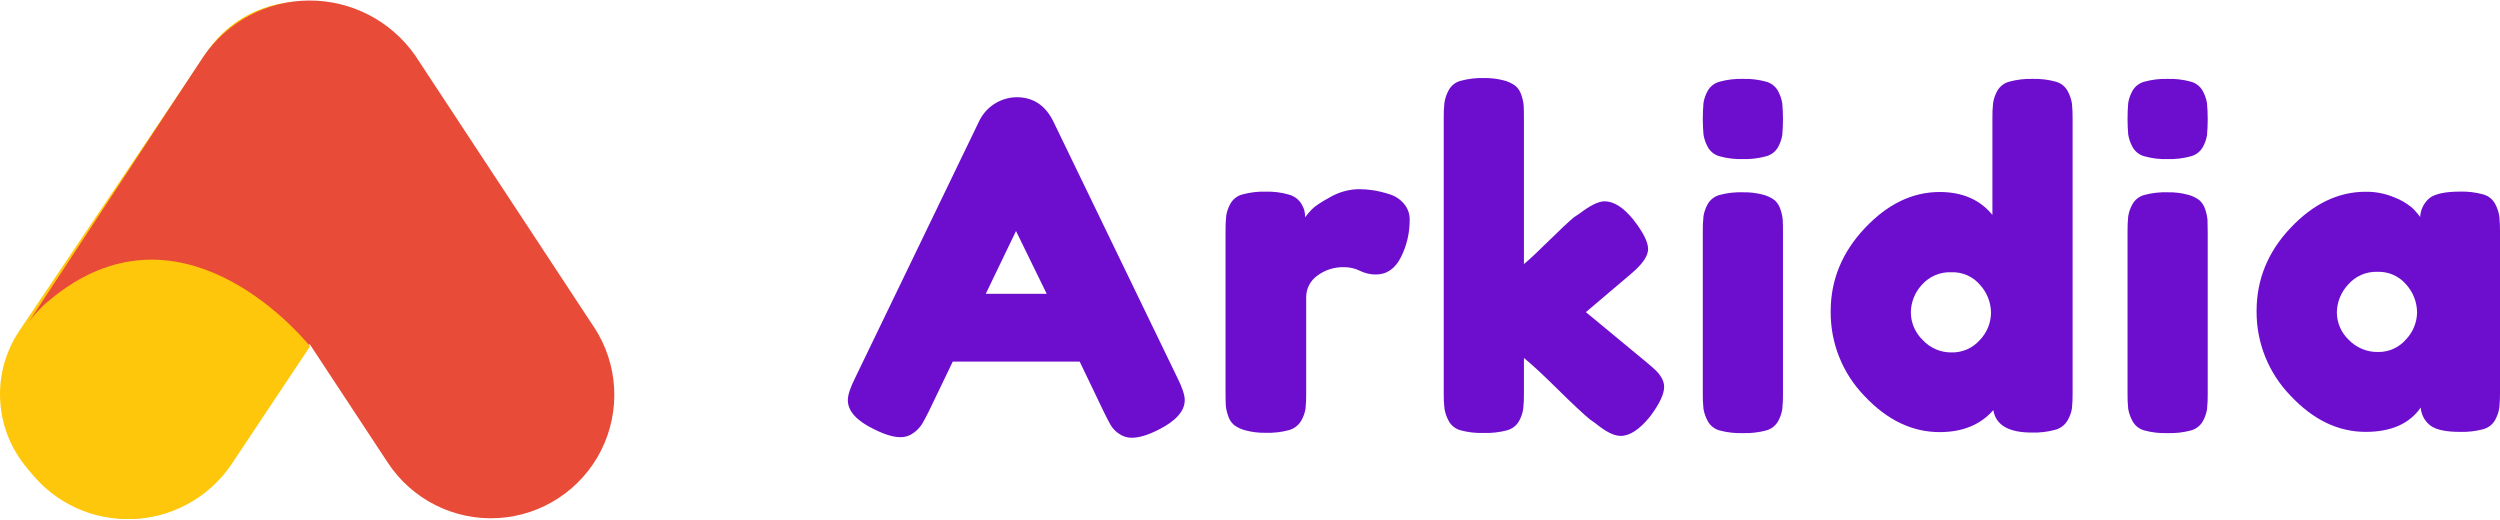
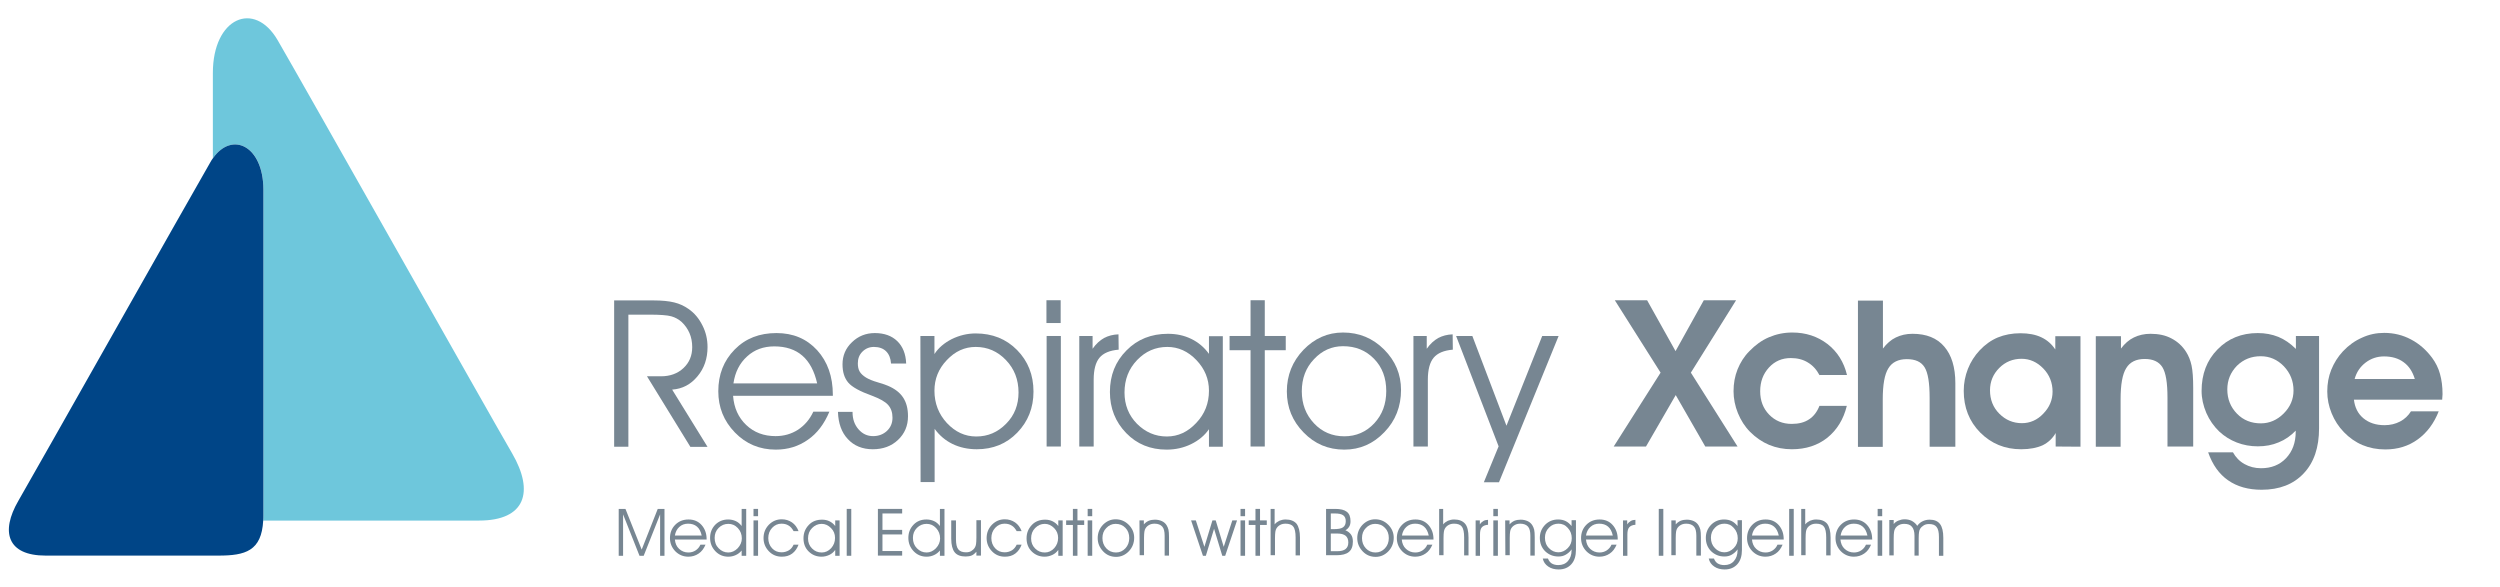
- <svg xmlns="http://www.w3.org/2000/svg" id="Layer_1" data-name="Layer 1" viewBox="0 0 953.52 197.99">
-   <defs>
-     <style>.cls-1{fill:#ffc70b;}.cls-2{fill:#6d0ece;}.cls-3{fill:#e84b38;}</style>
-   </defs>
-   <path class="cls-1" d="M525.38,529.2s-47.71-60.59-99.22-17.76l-.6.51c-.4.34-.81.67-1.21,1-.22.19-.38.39-.58.59a47,47,0,0,0,32.3,81.51,47.39,47.39,0,0,0,39.32-20.82h0Z" transform="translate(-407.13 -397.09)" />
-   <path class="cls-2" d="M808.8,443.25,856,540.78q3,5.94,3,8.91,0,6.3-10.14,11.36-5.94,3-10,3a8.31,8.31,0,0,1-5-1.57,10.37,10.37,0,0,1-3.15-3.32q-1-1.74-2.7-5.24L818.93,535H770.52l-9.08,18.88q-1.76,3.5-2.71,5.06a12.6,12.6,0,0,1-3.15,3.24,8,8,0,0,1-5,1.66c-2.68,0-6-1-10-3Q730.5,556,730.5,549.69q0-3,3-8.91l47.19-97.7a16.08,16.08,0,0,1,14.16-8.91Q804.26,434.17,808.8,443.25ZM794.64,485.2l-11.53,23.95h23.24Z" transform="translate(-407.13 -397.09)" />
-   <path class="cls-2" d="M944.79,481a31.23,31.23,0,0,1-3.32,14.15q-3.33,6.64-9.61,6.64a13.7,13.7,0,0,1-6-1.39A13.3,13.3,0,0,0,920,499a16.25,16.25,0,0,0-10.57,3.33,10,10,0,0,0-4.11,8v36.7a51.94,51.94,0,0,1-.26,6,13.38,13.38,0,0,1-1.66,4.55,7.83,7.83,0,0,1-4.72,3.58,30.51,30.51,0,0,1-8.91,1,27.36,27.36,0,0,1-7.43-.88,12.82,12.82,0,0,1-4.55-2.09,7.65,7.65,0,0,1-2.27-3.59,15.08,15.08,0,0,1-.87-4c-.06-1.1-.09-2.77-.09-5V485.37a51.75,51.75,0,0,1,.26-6,14,14,0,0,1,1.57-4.54,7.37,7.37,0,0,1,4.64-3.59,30.46,30.46,0,0,1,8.91-1.05,29,29,0,0,1,8.56,1.05A8.18,8.18,0,0,1,903,474.1a12,12,0,0,1,1.57,3.06,10.36,10.36,0,0,1,.35,2.8,28.39,28.39,0,0,1,2.53-3q1.66-1.75,7.08-4.72a22.66,22.66,0,0,1,11-3,36.48,36.48,0,0,1,5.42.43,42.75,42.75,0,0,1,6.11,1.49,11.67,11.67,0,0,1,5.51,3.59A9.13,9.13,0,0,1,944.79,481Z" transform="translate(-407.13 -397.09)" />
-   <path class="cls-2" d="M1012,516.14l23.24,19.22c1.52,1.28,2.65,2.27,3.41,3a12.43,12.43,0,0,1,2.19,2.79,6.7,6.7,0,0,1,1,3.49q0,4.2-5.41,11.37-5.94,7.34-11.19,7.34-3.66,0-9.26-4.55l-.7-.52-1.75-1.23q-4-3.3-12.4-11.61t-12.76-11.81v13.46a49.32,49.32,0,0,1-.27,6,13.86,13.86,0,0,1-1.57,4.55,7.43,7.43,0,0,1-4.63,3.58,30.46,30.46,0,0,1-8.91,1,29.76,29.76,0,0,1-8.74-1,7.28,7.28,0,0,1-4.63-3.68,14.88,14.88,0,0,1-1.57-4.63,49.09,49.09,0,0,1-.27-6V442.21a49.32,49.32,0,0,1,.27-6,14.88,14.88,0,0,1,1.57-4.63,7.27,7.27,0,0,1,4.63-3.67,30.46,30.46,0,0,1,8.91-1.05,27.5,27.5,0,0,1,7.43.87,12.75,12.75,0,0,1,4.54,2.1,7.6,7.6,0,0,1,2.28,3.58,15.92,15.92,0,0,1,.87,4q.09,1.67.09,5v55.41q3.14-2.62,9.52-8.91t9.52-8.92l2.11-1.4q6.11-4.72,9.61-4.72c3.5,0,7.1,2.28,10.83,6.82q5.77,7.35,5.77,11.36t-6.47,9.44Z" transform="translate(-407.13 -397.09)" />
-   <path class="cls-2" d="M1071.79,457.77a29.76,29.76,0,0,1-8.74-1.06,7.32,7.32,0,0,1-4.63-3.67,14.88,14.88,0,0,1-1.57-4.63,70.05,70.05,0,0,1,0-12.06,14.18,14.18,0,0,1,1.57-4.55,7.42,7.42,0,0,1,4.63-3.57,30.54,30.54,0,0,1,8.92-1.05,29.81,29.81,0,0,1,8.74,1.05,7.35,7.35,0,0,1,4.63,3.67,15.24,15.24,0,0,1,1.57,4.63,69.94,69.94,0,0,1,0,12.05,14.26,14.26,0,0,1-1.57,4.55,7.43,7.43,0,0,1-4.63,3.58A30.58,30.58,0,0,1,1071.79,457.77Zm-15.2,27.79a49.84,49.84,0,0,1,.26-6,14,14,0,0,1,1.57-4.54,7.45,7.45,0,0,1,4.63-3.59,30.93,30.93,0,0,1,8.92-1,27.55,27.55,0,0,1,7.43.87,12.84,12.84,0,0,1,4.54,2.1,7.69,7.69,0,0,1,2.27,3.58,16,16,0,0,1,.87,4q.09,1.66.09,5v61.17a51.94,51.94,0,0,1-.26,6,14.35,14.35,0,0,1-1.57,4.55,7.46,7.46,0,0,1-4.63,3.58,30.63,30.63,0,0,1-8.92,1,29.81,29.81,0,0,1-8.74-1,7.31,7.31,0,0,1-4.63-3.68,14.89,14.89,0,0,1-1.57-4.54,49.48,49.48,0,0,1-.26-6.12Z" transform="translate(-407.13 -397.09)" />
-   <path class="cls-2" d="M1233.79,457.77a29.64,29.64,0,0,1-8.73-1.06,7.32,7.32,0,0,1-4.63-3.67,14.93,14.93,0,0,1-1.58-4.63,70.05,70.05,0,0,1,0-12.06,14.23,14.23,0,0,1,1.58-4.55,7.42,7.42,0,0,1,4.63-3.57,30.49,30.49,0,0,1,8.92-1.05,29.78,29.78,0,0,1,8.73,1.05,7.32,7.32,0,0,1,4.63,3.67,14.71,14.71,0,0,1,1.57,4.63,69.94,69.94,0,0,1,0,12.05,13.79,13.79,0,0,1-1.57,4.55,7.4,7.4,0,0,1-4.63,3.58A30.54,30.54,0,0,1,1233.79,457.77Zm-15.2,27.79a52,52,0,0,1,.26-6,14,14,0,0,1,1.58-4.54,7.45,7.45,0,0,1,4.63-3.59,30.88,30.88,0,0,1,8.92-1,27.42,27.42,0,0,1,7.42.87,12.67,12.67,0,0,1,4.54,2.1,7.71,7.71,0,0,1,2.28,3.58,16,16,0,0,1,.87,4c.05,1.11.08,2.77.08,5v61.17a49.76,49.76,0,0,1-.26,6,13.86,13.86,0,0,1-1.57,4.55,7.43,7.43,0,0,1-4.63,3.58,30.58,30.58,0,0,1-8.92,1,29.69,29.69,0,0,1-8.73-1,7.31,7.31,0,0,1-4.63-3.68,15,15,0,0,1-1.58-4.54,51.59,51.59,0,0,1-.26-6.12Z" transform="translate(-407.13 -397.09)" />
-   <path class="cls-2" d="M1182.43,427.18a29.71,29.71,0,0,1,8.74,1.05,7.3,7.3,0,0,1,4.63,3.67,15,15,0,0,1,1.58,4.63,51.94,51.94,0,0,1,.26,6V546.89a51.7,51.7,0,0,1-.26,6,13.38,13.38,0,0,1-1.66,4.55,7.76,7.76,0,0,1-4.72,3.58,30.49,30.49,0,0,1-8.92,1.05q-13.27,0-14.68-8.56-7.34,8.38-20.44,8.39-15.74,0-28.66-13.72a45.67,45.67,0,0,1-12.93-32.42q0-17.83,13-31.64t28.58-13.8q12.93,0,20.1,8.73v-36.7a49.88,49.88,0,0,1,.26-6,14.18,14.18,0,0,1,1.57-4.55,7.45,7.45,0,0,1,4.63-3.57A30.51,30.51,0,0,1,1182.43,427.18Zm-41.94,99.61a14.68,14.68,0,0,0,11,4.72,13.92,13.92,0,0,0,10.75-4.72,15.23,15.23,0,0,0,4.28-10.48,16,16,0,0,0-4.11-10.48,13.69,13.69,0,0,0-11.09-4.9,14.14,14.14,0,0,0-11.19,4.81,15.7,15.7,0,0,0-4.19,10.57A14.75,14.75,0,0,0,1140.49,526.79Z" transform="translate(-407.13 -397.09)" />
-   <path class="cls-2" d="M1345.44,470.17a29.76,29.76,0,0,1,8.74,1.05,7.31,7.31,0,0,1,4.64,3.67,15.15,15.15,0,0,1,1.57,4.63,52,52,0,0,1,.26,6v61.16a51.94,51.94,0,0,1-.26,6,14.22,14.22,0,0,1-1.57,4.54,7.4,7.4,0,0,1-4.64,3.59,30.46,30.46,0,0,1-8.91,1c-5.25,0-8.94-.79-11.1-2.36a9.47,9.47,0,0,1-3.76-6.91q-6.47,9.27-21,9.27-15.72,0-28.66-13.81a45.76,45.76,0,0,1-12.94-32.33q0-18,13-31.72t28.58-13.72a27.25,27.25,0,0,1,10.84,2.09,24,24,0,0,1,6.81,3.94,24.78,24.78,0,0,1,3.15,3.58,10.07,10.07,0,0,1,3.75-7.34Q1337.23,470.18,1345.44,470.17Zm-31.28,61.17a13.69,13.69,0,0,0,10.57-4.72,15.23,15.23,0,0,0,4.29-10.48,16.1,16.1,0,0,0-4.11-10.49,13.75,13.75,0,0,0-11.1-4.89,14.08,14.08,0,0,0-11.1,4.89,15.88,15.88,0,0,0-4.29,10.66,14.51,14.51,0,0,0,4.55,10.4A15.07,15.07,0,0,0,1314.16,531.34Z" transform="translate(-407.13 -397.09)" />
-   <text x="-407.13" y="-397.09" />
-   <rect class="cls-1" x="442.21" y="388.84" width="94.16" height="215.03" rx="43.5" ry="43.5" transform="translate(-46.84 -585.66) rotate(33.92)" />
-   <path class="cls-3" d="M633.61,521.75,565.5,418.27a49.09,49.09,0,0,0-80.75.37L418.2,519.75a48.15,48.15,0,0,1,5.57-6.19c.2-.2.36-.4.58-.59.4-.35.81-.68,1.21-1l.6-.51C475,470.83,520.41,523.19,525,528.73l.26-.39L555,573.5a47.07,47.07,0,1,0,78.64-51.75Z" transform="translate(-407.13 -397.09)" />
+ <svg xmlns="http://www.w3.org/2000/svg" xmlns:xlink="http://www.w3.org/1999/xlink" version="1.1" id="Layer_1" x="0px" y="0px" viewBox="0 0 1370.6 321.3" style="enable-background:new 0 0 1370.6 321.3;" xml:space="preserve">
+   <style type="text/css">
+ 	.st0{clip-path:url(#SVGID_2_);fill:#6EC7DC;}
+ 	.st1{clip-path:url(#SVGID_4_);fill:#004587;}
+ 	.st2{fill:#778692;}
+ </style>
+   <g>
+     <g>
+       <defs>
+         <rect id="SVGID_1_" width="1378.7" height="319" />
+       </defs>
+       <clipPath id="SVGID_2_">
+         <use xlink:href="#SVGID_1_" style="overflow:visible;" />
+       </clipPath>
+       <path class="st0" d="M280.8,248.6C269.3,228.9,165.7,45.2,152.2,22c-12.8-22-35.5-12.3-35.5,18v46.8c10.6-15.1,27.7-6.8,27.7,17    v178.4c0,1.1,0,2.2-0.1,3.2c0.9,0,1.7,0,2.6,0h115.7C288.1,285.4,293,269.6,280.8,248.6" />
+     </g>
+     <g>
+       <defs>
+         <rect id="SVGID_3_" width="1378.7" height="319" />
+       </defs>
+       <clipPath id="SVGID_4_">
+         <use xlink:href="#SVGID_3_" style="overflow:visible;" />
+       </clipPath>
+       <path class="st1" d="M116.7,86.8c-0.5,0.7-1,1.4-1.4,2.2c-11,19-95.8,169.3-105.2,185.5c-10,17.2-6,30.1,14.9,30.1h94.7    c14.8,0,23.7-2.5,24.6-19.2c0.1-1,0.1-2.1,0.1-3.2V103.8C144.3,80,127.3,71.7,116.7,86.8" />
+     </g>
+   </g>
+   <g>
+     <path class="st2" d="M344.5,172.5v72.4h-7.8v-80.2h21.5c4.7,0,8.6,0.4,11.4,1.1c2.9,0.7,5.5,1.9,7.9,3.6c3.2,2.2,5.7,5.2,7.6,9   c1.9,3.7,2.8,7.7,2.8,11.9c0,6.2-1.8,11.6-5.5,16c-3.7,4.5-8.3,6.9-13.9,7.3l19.4,31.4h-9.4l-23.8-38.7h7.6c5.1,0,9.2-1.5,12.4-4.5   c3.2-3,4.8-6.8,4.8-11.5c0-2.8-0.5-5.4-1.5-7.7s-2.4-4.3-4.3-6.1c-1.6-1.4-3.5-2.5-5.7-3.1s-6.2-0.9-11.9-0.9H344.5z" />
+     <path class="st2" d="M456.6,217h-54.7c0.5,6.6,2.9,11.9,7.2,16c4.3,4.1,9.7,6.1,16.1,6.1c4.6,0,8.7-1.2,12.3-3.5   c3.6-2.4,6.4-5.6,8.4-9.9h8.8c-2.8,6.7-6.7,11.9-11.8,15.4c-5.1,3.6-10.9,5.4-17.6,5.4c-8.8,0-16.3-3.1-22.4-9.4   c-6.1-6.3-9.1-13.8-9.1-22.6c0-9.2,3-16.8,9-22.9s13.6-9,22.9-9c9.1,0,16.5,3.1,22.3,9.4c5.7,6.3,8.6,14.4,8.6,24.5L456.6,217   L456.6,217z M448,210.2c-1.5-6.7-4.2-11.8-8.1-15.2s-9.1-5.1-15.4-5.1c-5.9,0-10.9,1.8-14.9,5.5c-4.1,3.7-6.6,8.6-7.5,14.8H448z" />
+     <path class="st2" d="M459.4,225.8h8v0.2c0,3.8,1.1,6.9,3.3,9.4c2.2,2.5,4.8,3.7,8,3.7c3,0,5.6-1,7.6-2.9s3-4.3,3-7.2   s-0.8-5.2-2.4-7s-4.5-3.4-8.7-5c-6.7-2.4-11.1-4.8-13.2-7.3s-3.1-5.8-3.1-10c0-4.7,1.7-8.8,5.2-12.1c3.4-3.3,7.6-5,12.5-5   c5.2,0,9.3,1.5,12.3,4.4s4.7,7,4.9,12.3h-8.3c-0.2-2.9-1.1-5.1-2.7-6.7c-1.6-1.6-3.9-2.4-6.7-2.4c-2.5,0-4.6,0.9-6.3,2.6   c-1.7,1.7-2.5,3.8-2.5,6.4c0,1.8,0.3,3.3,1,4.5s1.9,2.3,3.5,3.3c1.5,0.9,3.6,1.8,6.4,2.6s4.7,1.5,5.6,1.9c3.8,1.6,6.6,3.8,8.3,6.4   c1.8,2.7,2.7,6.1,2.7,10.3c0,5.2-1.8,9.5-5.5,13c-3.6,3.4-8.2,5.1-13.8,5.1c-5.7,0-10.3-1.9-13.7-5.6   C461.4,237.1,459.6,232.1,459.4,225.8z" />
+     <path class="st2" d="M504.6,184.2h7.7v9.9c2.2-3.4,5.4-6.1,9.5-8.2c4.1-2,8.5-3.1,13.1-3.1c9.1,0,16.7,3,22.7,9.1s9,13.7,9,22.8   c0,8.9-3,16.4-8.9,22.5s-13.3,9.1-22.2,9.1c-4.9,0-9.4-1-13.3-2.9c-3.9-1.9-7.2-4.7-9.8-8.3v4.2v9v16h-7.7L504.6,184.2L504.6,184.2   z M512.3,214.2c0,6.9,2.3,12.8,6.8,17.7c4.6,4.9,9.9,7.4,16.1,7.4c6.4,0,11.8-2.3,16.4-7c4.6-4.6,6.8-10.4,6.8-17.1   c0-7.1-2.3-13-6.9-17.8c-4.6-4.8-10.1-7.2-16.6-7.2c-6,0-11.3,2.4-15.8,7.2C514.5,202.2,512.3,207.8,512.3,214.2z" />
+     <path class="st2" d="M581.5,177.1h-7.8v-12.5h7.8V177.1z M573.8,244.8v-60.6h7.8v60.6L573.8,244.8L573.8,244.8z" />
+     <path class="st2" d="M599.6,244.8h-7.9v-60.6h7.3v7c1.9-2.7,4-4.6,6.3-5.9c2.3-1.2,4.9-1.9,7.9-2l0.1,8.4   c-4.9,0.4-8.4,1.9-10.5,4.4s-3.2,6.5-3.2,12.1L599.6,244.8L599.6,244.8z" />
+     <path class="st2" d="M662.8,235.3c-2.4,3.5-5.7,6.2-9.8,8.2s-8.6,3-13.4,3c-8.9,0-16.3-3-22.2-9.1s-8.9-13.6-8.9-22.5   c0-9.1,3-16.7,9.1-22.8c6-6.1,13.6-9.1,22.7-9.1c4.7,0,8.9,0.9,12.8,2.8c3.9,1.9,7.1,4.6,9.7,8.2v-9.7h7.6v60.6h-7.6L662.8,235.3   L662.8,235.3z M662.8,214.2c0-6.4-2.3-12-6.9-16.8c-4.6-4.8-9.9-7.2-15.9-7.2c-6.5,0-12,2.4-16.6,7.2s-6.9,10.7-6.9,17.8   c0,6.8,2.3,12.5,6.8,17.1c4.6,4.6,10,7,16.4,7c6.2,0,11.5-2.5,16.1-7.4C660.5,227,662.8,221.1,662.8,214.2z" />
+     <path class="st2" d="M685.6,244.8V192h-11.5v-7.8h11.5v-19.6h7.8v19.6h11.5v7.8h-11.5v52.8H685.6z" />
+     <path class="st2" d="M705.5,214.6c0-8.9,3.1-16.5,9.1-22.8c6.1-6.3,13.3-9.5,21.7-9.5c8.8,0,16.3,3.1,22.5,9.3s9.3,13.6,9.3,22.2   c0,9-3,16.8-9.1,23.1c-6.1,6.4-13.4,9.6-22,9.6c-8.8,0-16.2-3.1-22.3-9.4C708.6,230.9,705.5,223.4,705.5,214.6z M713.7,214.5   c0,7,2.2,12.8,6.7,17.6c4.4,4.7,10,7.1,16.6,7.1c6.5,0,12-2.4,16.4-7.1c4.4-4.7,6.6-10.6,6.6-17.7c0-7.2-2.2-13.1-6.7-17.7   c-4.5-4.6-10.1-6.9-17-6.9c-6.2,0-11.5,2.4-15.9,7.1C715.9,201.6,713.7,207.5,713.7,214.5z" />
+     <path class="st2" d="M782.8,244.8h-7.9v-60.6h7.3v7c1.9-2.7,4-4.6,6.3-5.9c2.3-1.2,4.9-1.9,7.9-2l0.1,8.4   c-4.9,0.4-8.4,1.9-10.5,4.4s-3.2,6.5-3.2,12.1L782.8,244.8L782.8,244.8z" />
+     <path class="st2" d="M798.3,184.2h8.9l18.7,49.2l19.6-49.2h9l-32.7,80.2h-8.3l8.1-19.7L798.3,184.2z" />
+   </g>
+   <g>
+     <path class="st2" d="M918.7,216.6l-16.3,28.2h-17.7l25.7-40.5l-25.1-39.7H903l15.6,27.9l15.5-27.9h17.7L927,204.3l25.6,40.5h-17.7   L918.7,216.6z" />
+     <path class="st2" d="M997.6,205.8c-1.7-3.2-3.8-5.5-6.5-7.1c-2.6-1.6-5.7-2.4-9.3-2.4c-4.8,0-8.8,1.7-12,5.2s-4.8,7.8-4.8,13   c0,5.1,1.6,9.4,4.9,12.8c3.3,3.4,7.4,5.1,12.4,5.1c3.8,0,7-0.8,9.5-2.5c2.5-1.6,4.4-4.1,5.7-7.4h15c-1.8,7.4-5.4,13.2-10.7,17.5   c-5.3,4.2-11.8,6.3-19.4,6.3c-4.5,0-8.6-0.8-12.5-2.4c-3.8-1.6-7.3-4-10.4-7.1c-2.9-2.9-5.1-6.4-6.7-10.3c-1.6-3.9-2.4-8-2.4-12   c0-4.3,0.7-8.2,2.2-12c1.5-3.7,3.6-7.1,6.5-10c3.2-3.3,6.7-5.9,10.7-7.6c4-1.7,8.2-2.6,12.8-2.6c7.4,0,13.8,2.1,19.3,6.3   c5.4,4.2,9,9.9,10.7,17h-15V205.8z" />
+     <path class="st2" d="M1032.3,164.6v26.5c2.1-2.8,4.4-4.8,7.1-6.1s5.7-2,9.1-2c7.6,0,13.4,2.3,17.4,7c4,4.6,6.1,11.3,6.1,20.1v34.8   h-14.1v-26.7c0-8.3-0.9-13.9-2.8-16.9s-5.1-4.4-9.7-4.4c-4.7,0-8.1,1.7-10.1,5c-2.1,3.3-3.1,9-3.1,17.1v26h-13.6v-80.2h13.7V164.6z   " />
+     <path class="st2" d="M1127,244.8v-7.4c-1.7,3-4.1,5.2-7.1,6.7c-3.1,1.4-7,2.2-11.8,2.2c-9,0-16.4-3.1-22.5-9.2   c-6-6.1-9-13.7-9-22.8c0-4.3,0.8-8.3,2.3-12.1s3.7-7.2,6.4-10.1c3-3.2,6.4-5.6,10-7.1c3.7-1.5,7.8-2.3,12.4-2.3   c4.4,0,8.2,0.7,11.4,2.2c3.2,1.5,5.7,3.7,7.7,6.7v-7.3h13.8v60.6L1127,244.8L1127,244.8z M1091,214c0,5.1,1.7,9.4,5.1,12.8   c3.4,3.4,7.5,5.2,12.4,5.2c4.4,0,8.4-1.7,11.7-5.2c3.4-3.5,5.1-7.5,5.1-12.1c0-4.9-1.7-9.2-5.1-12.7s-7.4-5.3-11.9-5.3   c-4.8,0-8.9,1.7-12.2,5C1092.7,205.1,1091,209.2,1091,214z" />
+     <path class="st2" d="M1162.8,184.2v6.9c2.1-2.8,4.4-4.8,7.1-6.1s5.7-2,9.1-2c4.4,0,8.2,0.8,11.4,2.5c3.3,1.7,6,4.1,8.1,7.4   c1.4,2.2,2.4,4.7,3,7.5s0.9,6.9,0.9,12.3v32.1h-14.1V218c0-8.1-0.9-13.7-2.8-16.7s-5.1-4.5-9.7-4.5c-4.7,0-8.1,1.7-10.1,5   c-2.1,3.3-3.1,9-3.1,17.1v26H1149v-60.6h13.8V184.2z" />
+     <path class="st2" d="M1258.8,184.2h12.6v50.6c0,10.5-2.8,18.8-8.4,24.7c-5.6,6-13.3,9-23.1,9c-7.3,0-13.4-1.7-18.4-5.2   c-4.9-3.4-8.5-8.5-10.9-15.3h13.6c1.5,2.7,3.6,4.9,6.3,6.4c2.7,1.5,5.7,2.3,9.1,2.3c5.6,0,10.2-1.8,13.7-5.5s5.3-8.5,5.3-14.5v-0.6   c-2.7,2.8-5.8,5-9.3,6.4c-3.5,1.5-7.3,2.2-11.5,2.2c-4,0-7.9-0.7-11.5-2.1c-3.6-1.4-6.8-3.4-9.6-6c-3-2.9-5.4-6.3-7.1-10.2   c-1.7-4-2.6-8-2.6-12.1c0-9.2,2.9-16.8,8.7-22.7c5.8-6,13.2-9,22.1-9c4.1,0,7.8,0.7,11.3,2.1c3.4,1.4,6.6,3.6,9.6,6.6v-7.1H1258.8z    M1221.1,213.5c0,5.3,1.8,9.7,5.3,13.3s7.9,5.3,13.1,5.3c4.7,0,8.9-1.8,12.5-5.4c3.6-3.6,5.4-7.8,5.4-12.6c0-5.2-1.8-9.6-5.3-13.3   c-3.6-3.7-7.8-5.5-12.7-5.5c-5.1,0-9.4,1.7-13,5.2C1222.9,204.1,1221.1,208.4,1221.1,213.5z" />
+     <path class="st2" d="M1290.5,219c0.5,4.4,2.2,7.8,5.2,10.3s6.9,3.8,11.6,3.8c3.2,0,6-0.7,8.5-2s4.5-3.2,6-5.6h15.2   c-2.6,6.6-6.4,11.7-11.5,15.4s-11,5.5-17.8,5.5c-4.5,0-8.7-0.8-12.5-2.4c-3.8-1.6-7.2-4-10.2-7.1c-2.9-3-5.1-6.4-6.7-10.3   c-1.6-3.9-2.4-7.9-2.4-12c0-4.2,0.7-8.2,2.2-11.9s3.6-7.1,6.4-10.1c3.1-3.3,6.6-5.8,10.5-7.5c3.9-1.8,7.9-2.6,12.1-2.6   c5.3,0,10.2,1.2,14.7,3.6c4.6,2.4,8.4,5.8,11.6,10.1c1.9,2.6,3.4,5.5,4.3,8.8c0.9,3.2,1.4,6.9,1.4,11.1c0,0.3,0,0.8-0.1,1.5   c0,0.7-0.1,1.2-0.1,1.5h-48.4V219z M1323.9,207.8c-1.2-4-3.2-7.1-6.1-9.2c-2.8-2.1-6.4-3.2-10.8-3.2c-3.7,0-7.1,1.1-10.1,3.4   c-3,2.3-5,5.3-6,9H1323.9z" />
+   </g>
+   <g>
+     <path class="st2" d="M339.2,304.7V279h3.7l8.9,22.3l8.8-22.3h3.7v25.7h-2.4V282l-9,22.7h-2.3l-9-22.7v22.7H339.2z" />
+     <path class="st2" d="M387.5,295.8H370c0.2,2.1,0.9,3.8,2.3,5.1c1.4,1.3,3.1,2,5.1,2c1.5,0,2.8-0.4,3.9-1.1c1.2-0.8,2.1-1.8,2.7-3.2   h2.8c-0.9,2.1-2.1,3.8-3.8,4.9c-1.6,1.1-3.5,1.7-5.6,1.7c-2.8,0-5.2-1-7.2-3c-1.9-2-2.9-4.4-2.9-7.2c0-2.9,1-5.4,2.9-7.3   s4.3-2.9,7.3-2.9c2.9,0,5.3,1,7.1,3c1.8,2,2.8,4.6,2.8,7.8v0.2H387.5z M384.7,293.6c-0.5-2.2-1.3-3.8-2.6-4.9   c-1.3-1.1-2.9-1.6-4.9-1.6c-1.9,0-3.5,0.6-4.8,1.8c-1.3,1.2-2.1,2.8-2.4,4.7H384.7z" />
+     <path class="st2" d="M406.6,288.4V284v-5h2.5v25.7h-2.5v-2.9c-0.9,1.1-1.9,1.9-3.2,2.5c-1.3,0.6-2.7,0.9-4.1,0.9   c-2.8,0-5.2-1-7.1-3s-2.9-4.4-2.9-7.3c0-2.8,0.9-5.2,2.8-7.2c1.9-1.9,4.3-2.9,7.1-2.9c1.5,0,2.9,0.3,4.2,0.9   C404.7,286.3,405.7,287.2,406.6,288.4z M406.7,295.2c0-2.2-0.7-4.1-2.2-5.7s-3.2-2.3-5.2-2.3s-3.8,0.7-5.3,2.2s-2.2,3.3-2.2,5.5   c0,2.3,0.7,4.2,2.2,5.7s3.2,2.3,5.3,2.3c1.9,0,3.6-0.8,5.1-2.3C405.9,299,406.7,297.2,406.7,295.2z" />
+     <path class="st2" d="M415.6,283h-2.5v-4h2.5V283z M413.1,304.7v-19.4h2.5v19.4H413.1z" />
+     <path class="st2" d="M435.1,291.2c-0.8-1.4-1.7-2.5-2.8-3.1c-1.1-0.7-2.4-1-3.9-1c-2,0-3.7,0.8-5.1,2.3s-2.1,3.4-2.1,5.6   s0.7,4.1,2.1,5.6s3.1,2.2,5.2,2.2c1.5,0,2.8-0.4,4-1.1s2-1.8,2.6-3.1h2.7c-0.8,2.1-1.9,3.7-3.5,4.9c-1.6,1.2-3.5,1.7-5.7,1.7   c-2.8,0-5.2-1-7.1-3s-2.9-4.4-2.9-7.2c0-2.9,1-5.3,2.9-7.3c2-2,4.3-3,7.1-3c2.1,0,4,0.6,5.6,1.7s2.8,2.7,3.6,4.8H435.1z" />
+     <path class="st2" d="M457.8,301.6c-0.8,1.1-1.8,2-3.1,2.6c-1.3,0.6-2.7,1-4.3,1c-2.8,0-5.2-1-7.1-2.9s-2.8-4.3-2.8-7.2   c0-2.9,1-5.3,2.9-7.3s4.3-2.9,7.3-2.9c1.5,0,2.9,0.3,4.1,0.9s2.3,1.5,3.1,2.6v-3.1h2.4v19.4h-2.4v-3.1H457.8z M457.8,294.9   c0-2.1-0.7-3.9-2.2-5.4s-3.2-2.3-5.1-2.3c-2.1,0-3.8,0.8-5.3,2.3s-2.2,3.4-2.2,5.7c0,2.2,0.7,4,2.2,5.5s3.2,2.2,5.3,2.2   c2,0,3.7-0.8,5.2-2.4C457.1,298.9,457.8,297.1,457.8,294.9z" />
+     <path class="st2" d="M464.2,304.7V279h2.5v25.7H464.2z" />
+     <path class="st2" d="M483.8,290.5h10.8v2.5h-10.8v9.1h10.8v2.5h-13.3V279h13.3v2.5h-10.8V290.5z" />
+     <path class="st2" d="M515.3,288.4V284v-5h2.5v25.7h-2.5v-2.9c-0.9,1.1-1.9,1.9-3.2,2.5s-2.7,0.9-4.1,0.9c-2.8,0-5.2-1-7.1-3   s-2.9-4.4-2.9-7.3c0-2.8,0.9-5.2,2.8-7.2s4.3-2.9,7.1-2.9c1.5,0,2.9,0.3,4.2,0.9C513.4,286.3,514.4,287.2,515.3,288.4z    M515.4,295.2c0-2.2-0.7-4.1-2.2-5.7s-3.2-2.3-5.2-2.3s-3.8,0.7-5.3,2.2s-2.2,3.3-2.2,5.5c0,2.3,0.7,4.2,2.2,5.7s3.2,2.3,5.3,2.3   c1.9,0,3.6-0.8,5.1-2.3C514.6,299,515.4,297.2,515.4,295.2z" />
+     <path class="st2" d="M521.7,285.3h2.4v10.3c0,2.6,0.4,4.5,1.3,5.6c0.9,1.1,2.3,1.6,4.2,1.6c1.1,0,2.1-0.2,2.9-0.7   c0.8-0.5,1.5-1.1,2-2c0.3-0.5,0.5-1.1,0.6-1.8c0.1-0.7,0.2-1.9,0.2-3.6v-9.5h2.5v19.4h-2.5v-2.1c-0.8,0.9-1.6,1.6-2.5,2   s-2.1,0.6-3.4,0.6c-2.8,0-4.8-0.8-6-2.3s-1.9-4-1.9-7.5v-10H521.7z" />
+     <path class="st2" d="M557.4,291.2c-0.8-1.4-1.7-2.5-2.8-3.1c-1.1-0.7-2.4-1-3.9-1c-2,0-3.7,0.8-5.1,2.3s-2.1,3.4-2.1,5.6   s0.7,4.1,2.1,5.6c1.4,1.5,3.1,2.2,5.2,2.2c1.5,0,2.8-0.4,4-1.1c1.1-0.7,2-1.8,2.6-3.1h2.7c-0.8,2.1-1.9,3.7-3.5,4.9   c-1.6,1.2-3.5,1.7-5.7,1.7c-2.8,0-5.2-1-7.1-3c-1.9-2-2.9-4.4-2.9-7.2c0-2.9,1-5.3,2.9-7.3c2-2,4.3-3,7.1-3c2.1,0,4,0.6,5.6,1.7   s2.8,2.7,3.6,4.8H557.4z" />
+     <path class="st2" d="M580.1,301.6c-0.8,1.1-1.8,2-3.1,2.6s-2.7,1-4.3,1c-2.8,0-5.2-1-7.1-2.9c-1.9-1.9-2.8-4.3-2.8-7.2   c0-2.9,1-5.3,2.9-7.3s4.4-2.9,7.3-2.9c1.5,0,2.9,0.3,4.1,0.9c1.2,0.6,2.3,1.5,3.1,2.6v-3.1h2.4v19.4h-2.4v-3.1H580.1z M580.1,294.9   c0-2.1-0.7-3.9-2.2-5.4s-3.2-2.3-5.1-2.3c-2.1,0-3.8,0.8-5.3,2.3s-2.2,3.4-2.2,5.7c0,2.2,0.7,4,2.2,5.5s3.2,2.2,5.3,2.2   c2,0,3.7-0.8,5.2-2.4C579.4,298.9,580.1,297.1,580.1,294.9z" />
+     <path class="st2" d="M588.2,304.7v-16.9h-3.7v-2.5h3.7V279h2.5v6.3h3.7v2.5h-3.7v16.9L588.2,304.7L588.2,304.7z" />
+     <path class="st2" d="M598.8,283h-2.5v-4h2.5V283z M596.3,304.7v-19.4h2.5v19.4H596.3z" />
+     <path class="st2" d="M601.8,295c0-2.8,1-5.3,2.9-7.3c2-2,4.3-3,6.9-3c2.8,0,5.2,1,7.2,3s3,4.4,3,7.1c0,2.9-1,5.4-2.9,7.4   s-4.3,3.1-7,3.1c-2.8,0-5.2-1-7.1-3C602.8,300.2,601.8,297.8,601.8,295z M604.4,295c0,2.2,0.7,4.1,2.1,5.6c1.4,1.5,3.2,2.3,5.3,2.3   s3.8-0.8,5.2-2.3s2.1-3.4,2.1-5.6c0-2.3-0.7-4.2-2.1-5.6c-1.4-1.5-3.2-2.2-5.4-2.2c-2,0-3.7,0.8-5.1,2.3   C605.1,290.9,604.4,292.7,604.4,295z" />
+     <path class="st2" d="M624.7,285.3h2.4v2.2c0.8-0.9,1.6-1.5,2.7-2c1-0.4,2.2-0.6,3.4-0.6c1.4,0,2.7,0.3,3.8,0.8s2,1.3,2.6,2.3   c0.4,0.7,0.8,1.5,1,2.4s0.3,2.3,0.3,4.1v10.1h-2.4v-10.9c0-2.3-0.4-4-1.3-5c-0.9-1-2.3-1.6-4.2-1.6c-1.1,0-2.1,0.2-3,0.7   s-1.5,1.1-2,1.9c-0.3,0.5-0.5,1.1-0.6,1.8c-0.1,0.7-0.2,1.9-0.2,3.5v9.4h-2.4L624.7,285.3L624.7,285.3z" />
+     <path class="st2" d="M670.9,299.8l4.7-14.5h2.6l-6.5,19.4h-1.6l-4.5-14.8l-4.5,14.8h-1.6l-6.5-19.4h2.6l4.7,14.5l4.4-14.5h1.8   L670.9,299.8z" />
+     <path class="st2" d="M682.6,283h-2.5v-4h2.5V283z M680.1,304.7v-19.4h2.5v19.4H680.1z" />
+     <path class="st2" d="M688.3,304.7v-16.9h-3.7v-2.5h3.7V279h2.5v6.3h3.7v2.5h-3.7v16.9L688.3,304.7L688.3,304.7z" />
+     <path class="st2" d="M696.4,279h2.4v8.5c0.7-0.9,1.6-1.5,2.6-2c1-0.4,2.1-0.7,3.4-0.7c2.7,0,4.7,0.8,6,2.3c1.2,1.6,1.9,4.1,1.9,7.6   v9.8h-2.4v-9.9c0-2.8-0.4-4.8-1.3-5.9c-0.8-1.1-2.3-1.6-4.2-1.6c-1.1,0-2.1,0.2-3,0.7s-1.5,1.1-2,1.9c-0.3,0.5-0.5,1.1-0.6,1.8   c-0.1,0.7-0.2,1.9-0.2,3.5v9.4h-2.4V279H696.4z" />
+     <path class="st2" d="M727.2,279h4.8c2.9,0,5,0.5,6.4,1.6s2,2.8,2,5.1c0,1.2-0.2,2.2-0.7,3s-1.1,1.5-2.1,2c1.4,0.6,2.4,1.4,3.1,2.4   c0.7,1,1,2.3,1,3.8c0,2.6-0.7,4.5-2.2,5.7c-1.4,1.2-3.7,1.8-6.8,1.8H727V279H727.2z M729.6,281.5v8.6h1.5c2.5,0,4.2-0.3,5.2-1   s1.5-1.8,1.5-3.4c0-1.5-0.5-2.5-1.4-3.2c-1-0.7-2.5-1-4.6-1H729.6z M729.6,292.5v9.7h3.5c2.1,0,3.6-0.4,4.6-1.2   c1-0.8,1.5-2,1.5-3.6s-0.5-2.9-1.5-3.7c-1-0.8-2.5-1.2-4.6-1.2L729.6,292.5L729.6,292.5z" />
+     <path class="st2" d="M744.1,295c0-2.8,1-5.3,2.9-7.3c2-2,4.3-3,6.9-3c2.8,0,5.2,1,7.2,3s3,4.4,3,7.1c0,2.9-1,5.4-2.9,7.4   s-4.3,3.1-7,3.1c-2.8,0-5.2-1-7.1-3C745.1,300.2,744.1,297.8,744.1,295z M746.7,295c0,2.2,0.7,4.1,2.1,5.6c1.4,1.5,3.2,2.3,5.3,2.3   s3.8-0.8,5.2-2.3s2.1-3.4,2.1-5.6c0-2.3-0.7-4.2-2.1-5.6c-1.4-1.5-3.2-2.2-5.4-2.2c-2,0-3.7,0.8-5.1,2.3   C747.4,290.9,746.7,292.7,746.7,295z" />
+     <path class="st2" d="M786,295.8h-17.5c0.2,2.1,0.9,3.8,2.3,5.1c1.4,1.3,3.1,2,5.1,2c1.5,0,2.8-0.4,3.9-1.1c1.2-0.8,2.1-1.8,2.7-3.2   h2.8c-0.9,2.1-2.1,3.8-3.8,4.9c-1.6,1.1-3.5,1.7-5.6,1.7c-2.8,0-5.2-1-7.2-3c-1.9-2-2.9-4.4-2.9-7.2c0-2.9,1-5.4,2.9-7.3   s4.3-2.9,7.3-2.9c2.9,0,5.3,1,7.1,3s2.8,4.6,2.8,7.8v0.2H786z M783.3,293.6c-0.5-2.2-1.3-3.8-2.6-4.9s-2.9-1.6-4.9-1.6   c-1.9,0-3.5,0.6-4.8,1.8s-2.1,2.8-2.4,4.7H783.3z" />
+     <path class="st2" d="M788.8,279h2.4v8.5c0.7-0.9,1.6-1.5,2.6-2c1-0.4,2.1-0.7,3.4-0.7c2.7,0,4.7,0.8,6,2.3s1.9,4.1,1.9,7.6v9.8   h-2.4v-9.9c0-2.8-0.4-4.8-1.3-5.9c-0.8-1.1-2.3-1.6-4.2-1.6c-1.1,0-2.1,0.2-3,0.7s-1.5,1.1-2,1.9c-0.3,0.5-0.5,1.1-0.6,1.8   c-0.1,0.7-0.2,1.9-0.2,3.5v9.4H789V279H788.8z" />
+     <path class="st2" d="M811.5,304.7H809v-19.4h2.3v2.2c0.6-0.9,1.3-1.5,2-1.9s1.6-0.6,2.5-0.6v2.7c-1.6,0.1-2.7,0.6-3.4,1.4   s-1,2.1-1,3.9v11.7H811.5z" />
+     <path class="st2" d="M821.2,283h-2.5v-4h2.5V283z M818.7,304.7v-19.4h2.5v19.4H818.7z" />
+     <path class="st2" d="M825.2,285.3h2.4v2.2c0.8-0.9,1.6-1.5,2.7-2c1-0.4,2.2-0.6,3.4-0.6c1.4,0,2.7,0.3,3.8,0.8s2,1.3,2.6,2.3   c0.4,0.7,0.8,1.5,1,2.4s0.3,2.3,0.3,4.1v10.1H839v-10.9c0-2.3-0.4-4-1.3-5c-0.9-1-2.3-1.6-4.2-1.6c-1.1,0-2.1,0.2-3,0.7   s-1.5,1.1-2,1.9c-0.3,0.5-0.5,1.1-0.6,1.8c-0.1,0.7-0.2,1.9-0.2,3.5v9.4h-2.4L825.2,285.3L825.2,285.3z" />
+     <path class="st2" d="M848.7,306.3c0.4,1.1,1.1,2,2,2.6c1,0.6,2.2,0.9,3.6,0.9c2.2,0,4-0.7,5.3-2.2s2-3.4,2-5.9v-0.5   c-0.9,1.3-2,2.2-3.2,2.9c-1.2,0.7-2.5,1-4,1c-2.9,0-5.3-1-7.3-2.9c-1.9-1.9-2.9-4.4-2.9-7.3s1-5.2,2.9-7.2c1.9-1.9,4.3-2.9,7.1-2.9   c1.6,0,3,0.3,4.2,0.9s2.2,1.5,3.2,2.7v-3.2h2.4v16.2c0,3.4-0.8,6-2.5,7.9s-4,2.9-7,2.9c-2.2,0-4.1-0.5-5.7-1.6   c-1.6-1.1-2.6-2.5-3-4.4h2.9V306.3z M847,294.8c0,2.3,0.7,4.2,2.2,5.7c1.4,1.5,3.2,2.3,5.2,2.3c1.9,0,3.6-0.8,5.1-2.3   s2.2-3.3,2.2-5.4c0-2.2-0.7-4.1-2.2-5.7c-1.4-1.6-3.1-2.3-5.1-2.3s-3.8,0.7-5.2,2.2C847.7,290.8,847,292.6,847,294.8z" />
+     <path class="st2" d="M887,295.8h-17.5c0.2,2.1,0.9,3.8,2.3,5.1c1.4,1.3,3.1,2,5.1,2c1.5,0,2.8-0.4,3.9-1.1c1.2-0.8,2.1-1.8,2.7-3.2   h2.8c-0.9,2.1-2.1,3.8-3.8,4.9c-1.6,1.1-3.5,1.7-5.6,1.7c-2.8,0-5.2-1-7.2-3c-1.9-2-2.9-4.4-2.9-7.2c0-2.9,1-5.4,2.9-7.3   s4.3-2.9,7.3-2.9c2.9,0,5.3,1,7.1,3s2.8,4.6,2.8,7.8v0.2H887z M884.2,293.6c-0.5-2.2-1.3-3.8-2.6-4.9s-2.9-1.6-4.9-1.6   c-1.9,0-3.5,0.6-4.8,1.8c-1.3,1.2-2.1,2.8-2.4,4.7H884.2z" />
+     <path class="st2" d="M892.3,304.7h-2.5v-19.4h2.3v2.2c0.6-0.9,1.3-1.5,2-1.9s1.6-0.6,2.5-0.6v2.7c-1.6,0.1-2.7,0.6-3.4,1.4   s-1,2.1-1,3.9v11.7H892.3z" />
+     <path class="st2" d="M911.9,304.7h-2.5V279h2.5V304.7z" />
+     <path class="st2" d="M916.3,285.3h2.4v2.2c0.8-0.9,1.6-1.5,2.7-2c1-0.4,2.2-0.6,3.4-0.6c1.4,0,2.7,0.3,3.8,0.8s2,1.3,2.6,2.3   c0.4,0.7,0.8,1.5,1,2.4s0.3,2.3,0.3,4.1v10.1H930v-10.9c0-2.3-0.4-4-1.3-5c-0.9-1-2.3-1.6-4.2-1.6c-1.1,0-2.1,0.2-3,0.7   s-1.5,1.1-2,1.9c-0.3,0.5-0.5,1.1-0.6,1.8c-0.1,0.7-0.2,1.9-0.2,3.5v9.4h-2.4V285.3z" />
+     <path class="st2" d="M939.7,306.3c0.4,1.1,1.1,2,2,2.6c1,0.6,2.2,0.9,3.6,0.9c2.2,0,4-0.7,5.3-2.2s2-3.4,2-5.9v-0.5   c-0.9,1.3-2,2.2-3.2,2.9c-1.2,0.7-2.5,1-4,1c-2.9,0-5.3-1-7.3-2.9c-1.9-1.9-2.9-4.4-2.9-7.3s1-5.2,2.9-7.2c1.9-1.9,4.3-2.9,7.1-2.9   c1.6,0,3,0.3,4.2,0.9s2.2,1.5,3.2,2.7v-3.2h2.4v16.2c0,3.4-0.8,6-2.5,7.9s-4,2.9-7,2.9c-2.2,0-4.1-0.5-5.7-1.6   c-1.6-1.1-2.6-2.5-3-4.4h2.9V306.3z M938,294.8c0,2.3,0.7,4.2,2.2,5.7c1.4,1.5,3.2,2.3,5.2,2.3c1.9,0,3.6-0.8,5.1-2.3   s2.2-3.3,2.2-5.4c0-2.2-0.7-4.1-2.2-5.7c-1.4-1.6-3.1-2.3-5.1-2.3s-3.8,0.7-5.2,2.2C938.7,290.8,938,292.6,938,294.8z" />
+     <path class="st2" d="M978,295.8h-17.5c0.2,2.1,0.9,3.8,2.3,5.1c1.4,1.3,3.1,2,5.1,2c1.5,0,2.8-0.4,3.9-1.1c1.2-0.8,2.1-1.8,2.7-3.2   h2.8c-0.9,2.1-2.1,3.8-3.8,4.9c-1.6,1.1-3.5,1.7-5.6,1.7c-2.8,0-5.2-1-7.2-3c-1.9-2-2.9-4.4-2.9-7.2c0-2.9,1-5.4,2.9-7.3   s4.3-2.9,7.3-2.9c2.9,0,5.3,1,7.1,3s2.8,4.6,2.8,7.8v0.2H978z M975.2,293.6c-0.5-2.2-1.3-3.8-2.6-4.9s-2.9-1.6-4.9-1.6   c-1.9,0-3.5,0.6-4.8,1.8c-1.3,1.2-2.1,2.8-2.4,4.7H975.2z" />
+     <path class="st2" d="M980.9,304.7V279h2.5v25.7H980.9z" />
+     <path class="st2" d="M987.3,279h2.4v8.5c0.7-0.9,1.6-1.5,2.6-2c1-0.4,2.1-0.7,3.4-0.7c2.7,0,4.7,0.8,6,2.3c1.2,1.6,1.9,4.1,1.9,7.6   v9.8h-2.4v-9.9c0-2.8-0.4-4.8-1.3-5.9c-0.8-1.1-2.3-1.6-4.2-1.6c-1.1,0-2.1,0.2-3,0.7s-1.5,1.1-2,1.9c-0.3,0.5-0.5,1.1-0.6,1.8   c-0.1,0.7-0.2,1.9-0.2,3.5v9.4h-2.4V279H987.3z" />
+     <path class="st2" d="M1026.5,295.8H1009c0.2,2.1,0.9,3.8,2.3,5.1c1.4,1.3,3.1,2,5.1,2c1.5,0,2.8-0.4,3.9-1.1   c1.2-0.8,2.1-1.8,2.7-3.2h2.8c-0.9,2.1-2.1,3.8-3.8,4.9c-1.6,1.1-3.5,1.7-5.6,1.7c-2.8,0-5.2-1-7.2-3c-1.9-2-2.9-4.4-2.9-7.2   c0-2.9,1-5.4,2.9-7.3s4.3-2.9,7.3-2.9c2.9,0,5.3,1,7.1,3s2.8,4.6,2.8,7.8L1026.5,295.8L1026.5,295.8z M1023.8,293.6   c-0.5-2.2-1.3-3.8-2.6-4.9s-2.9-1.6-4.9-1.6c-1.9,0-3.5,0.6-4.8,1.8c-1.3,1.2-2.1,2.8-2.4,4.7H1023.8z" />
+     <path class="st2" d="M1031.9,283h-2.5v-4h2.5V283z M1029.4,304.7v-19.4h2.5v19.4H1029.4z" />
+     <path class="st2" d="M1051.1,288.3c0.8-1.1,1.8-2,2.9-2.5c1.2-0.6,2.5-0.9,3.9-0.9c2.6,0,4.5,0.8,5.7,2.4s1.8,4.1,1.8,7.6v9.8h-2.4   v-10.3c0-2.6-0.4-4.4-1.3-5.5c-0.8-1.1-2.2-1.6-4.1-1.6c-1.1,0-2.1,0.2-2.9,0.7s-1.5,1.1-2,1.9c-0.3,0.5-0.5,1.1-0.6,1.8   c-0.1,0.7-0.2,1.9-0.2,3.5v9.4h-2.3v-10.9c0-2.2-0.5-3.9-1.4-4.9c-0.9-1.1-2.3-1.6-4.2-1.6c-1.1,0-2.1,0.2-3,0.7s-1.5,1.1-2,1.9   c-0.3,0.5-0.5,1.1-0.6,1.8c-0.1,0.7-0.2,1.9-0.2,3.5v9.4h-2.4v-19.4h2.4v2.2c0.7-0.9,1.6-1.5,2.6-1.9s2.1-0.7,3.4-0.7   c1.5,0,2.8,0.3,4,0.9C1049.6,286.4,1050.5,287.3,1051.1,288.3z" />
+   </g>
</svg>
